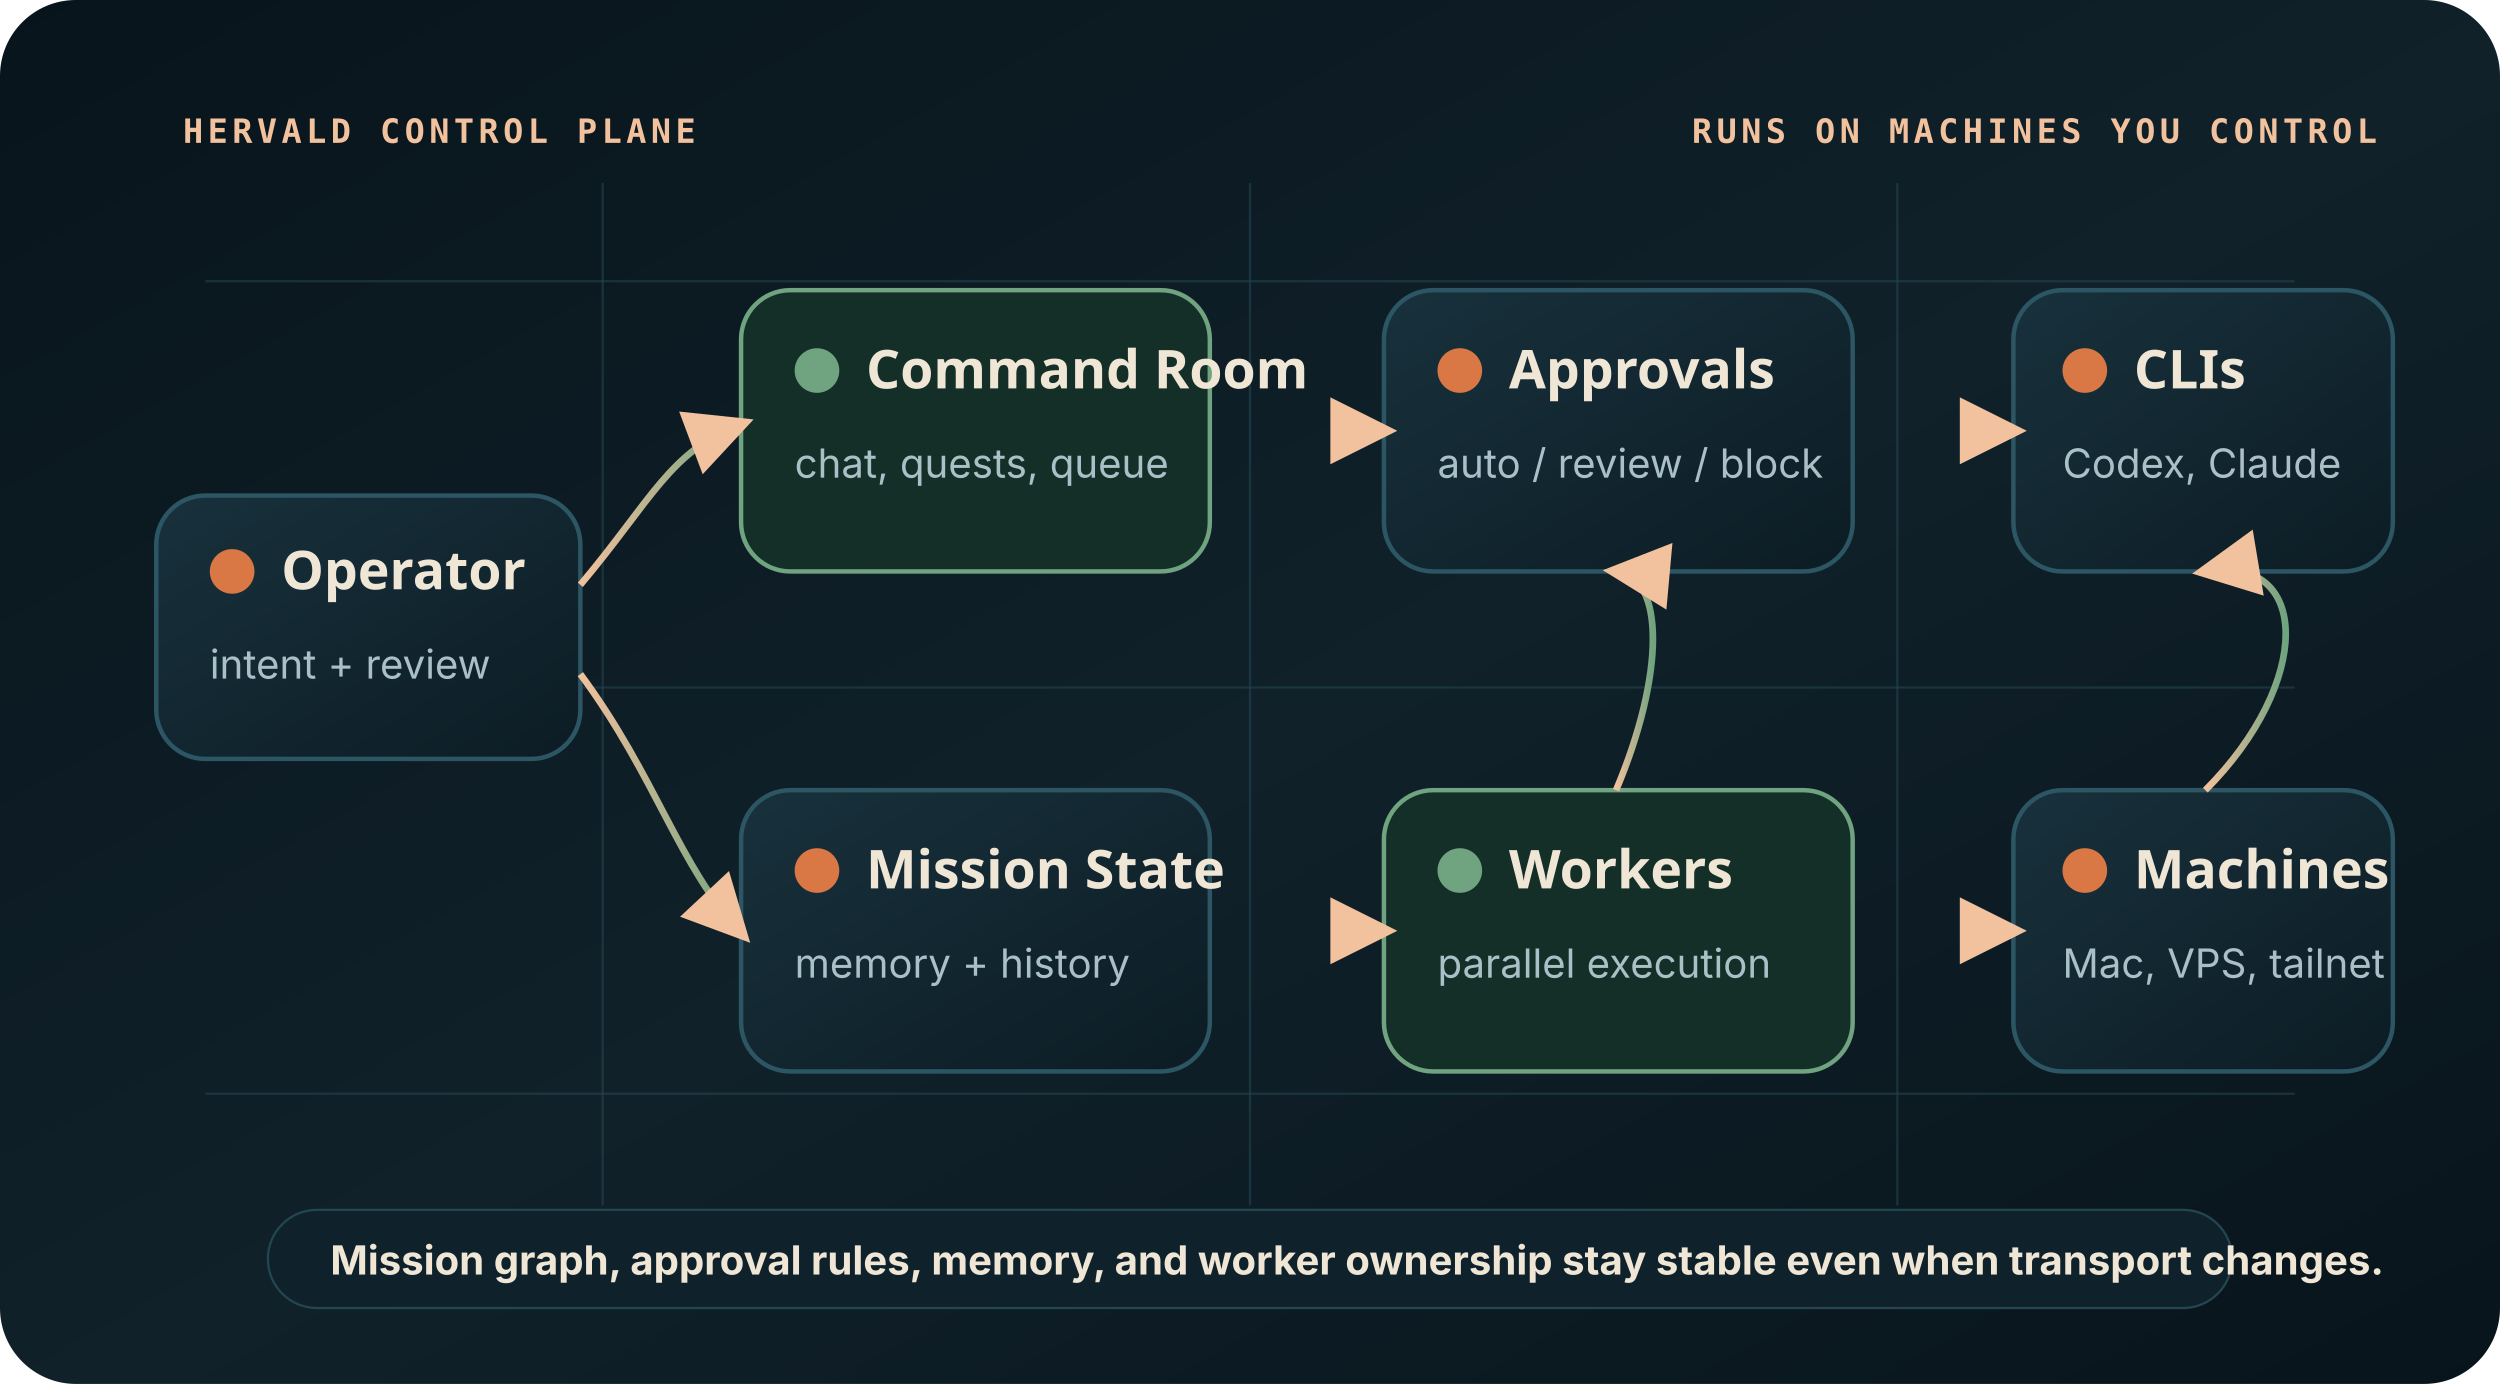
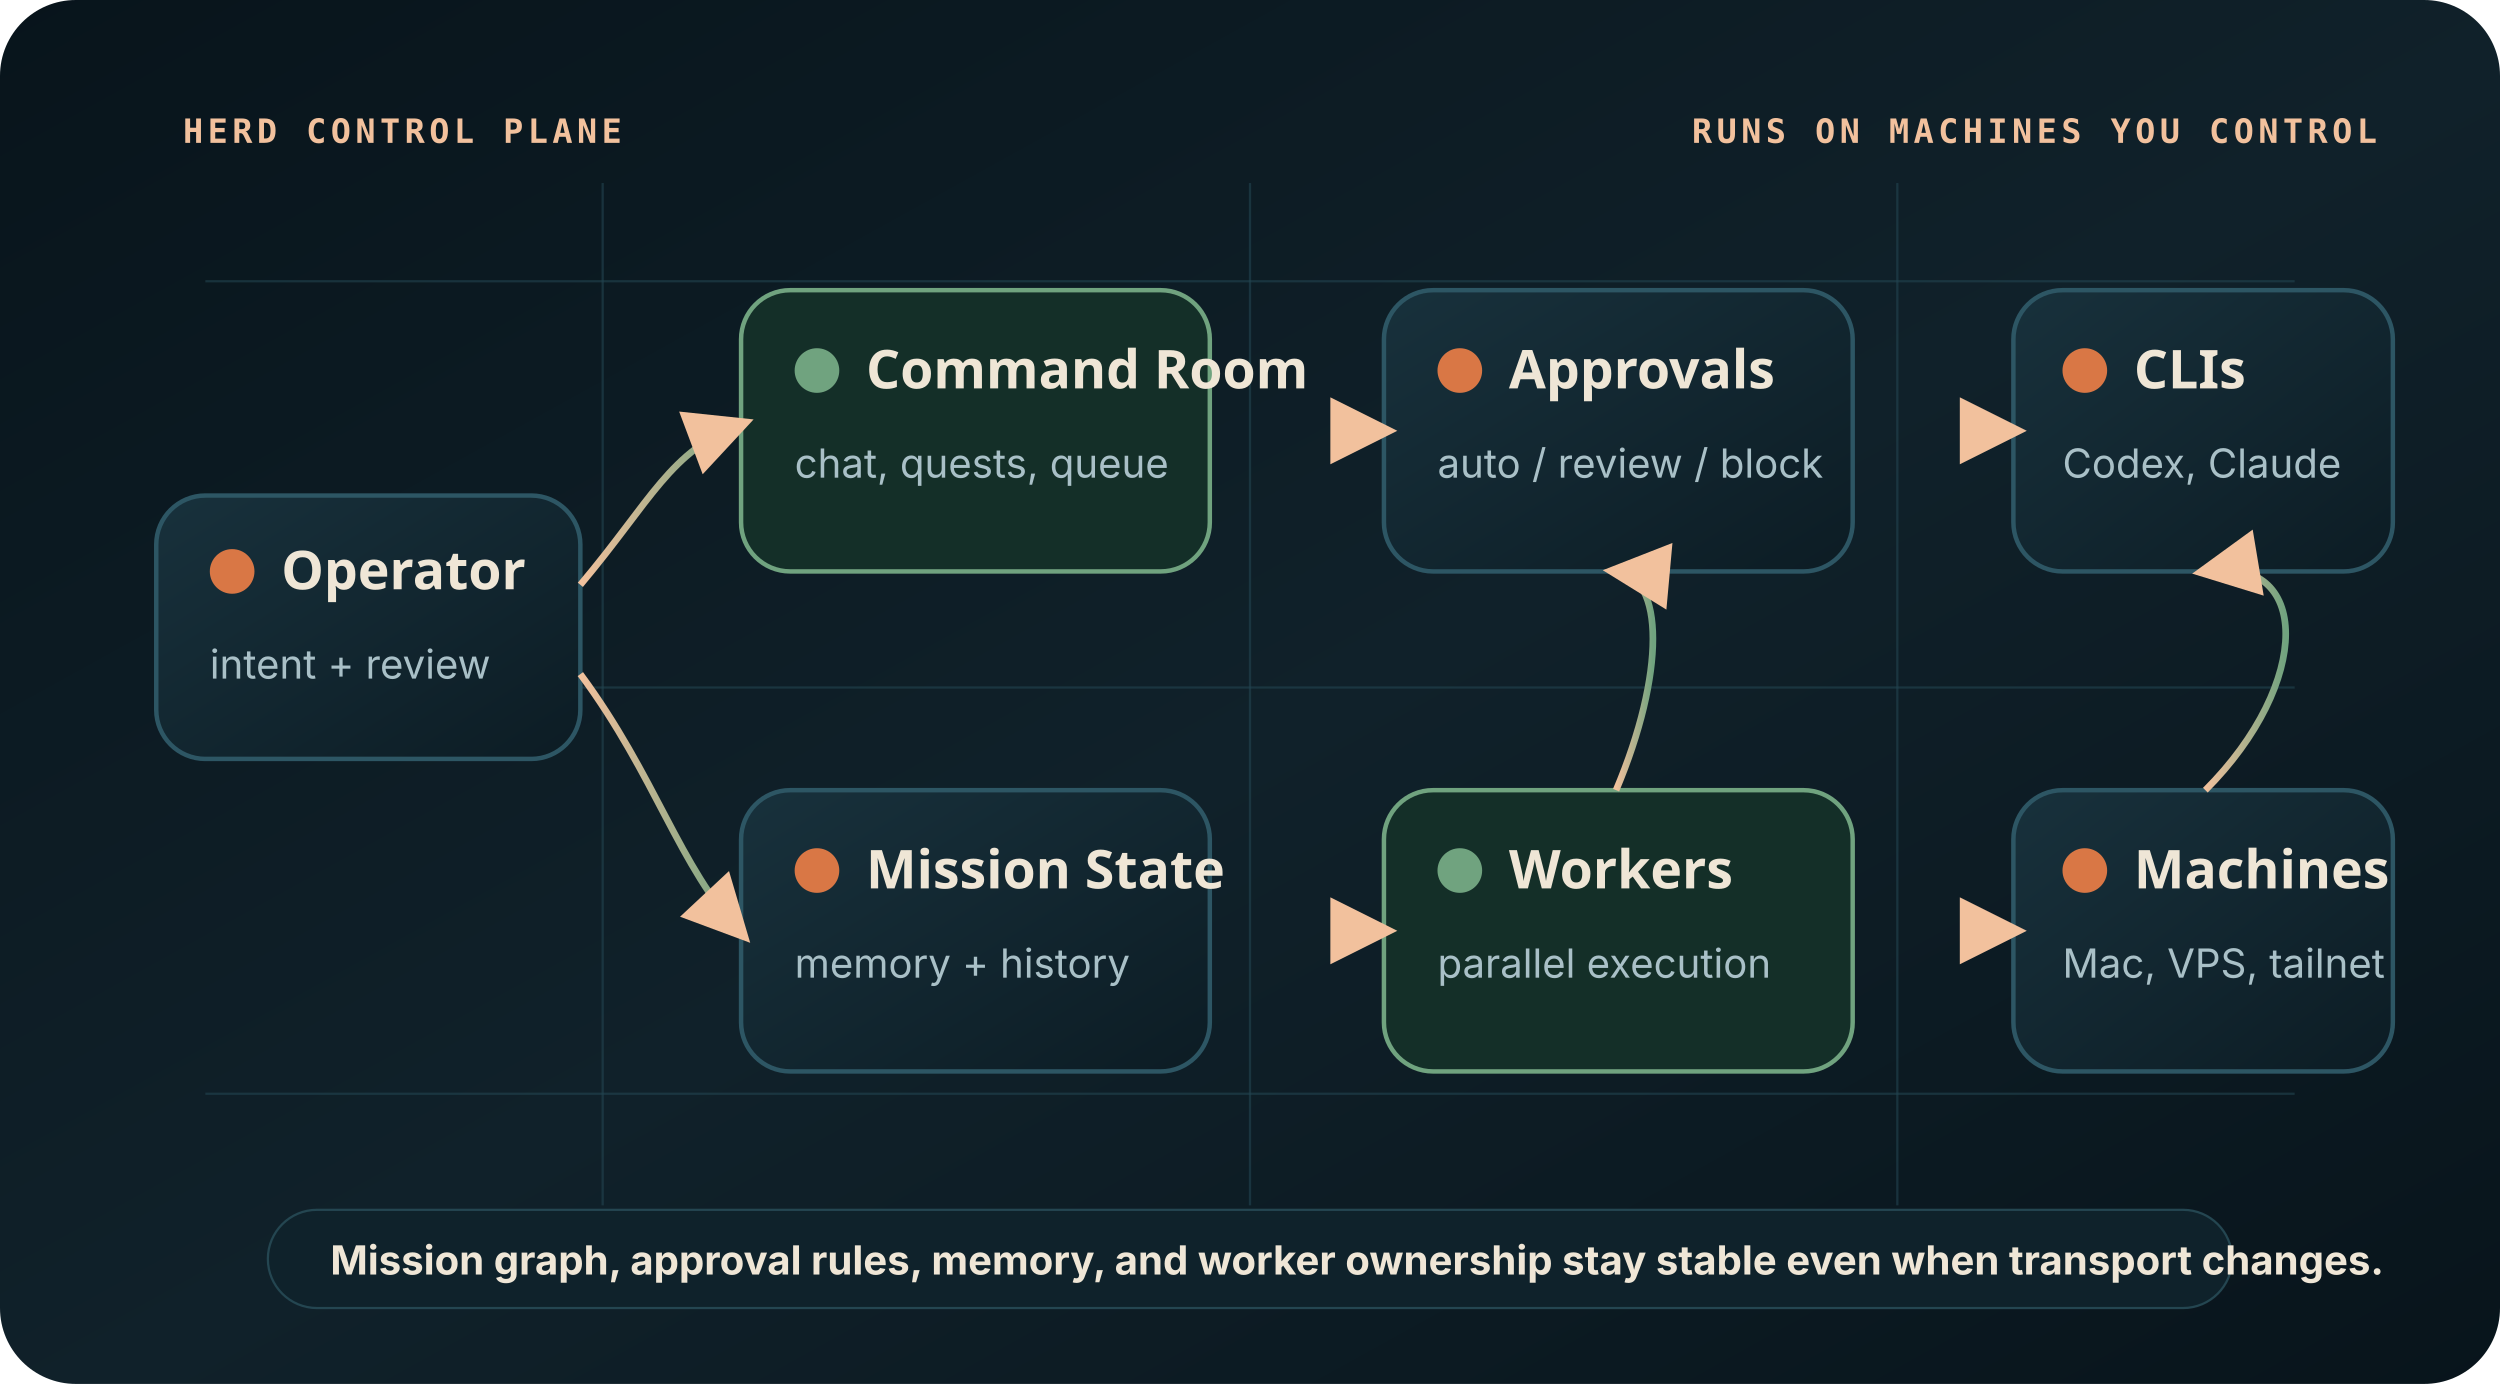
<svg xmlns="http://www.w3.org/2000/svg" width="1120" height="620" viewBox="0 0 1120 620" role="img" aria-labelledby="title desc">
  <defs>
    <linearGradient id="bg" x1="0" x2="1" y1="0" y2="1">
      <stop offset="0%" stop-color="#08141b" />
      <stop offset="52%" stop-color="#10212a" />
      <stop offset="100%" stop-color="#08141b" />
    </linearGradient>
    <linearGradient id="node" x1="0" x2="1" y1="0" y2="1">
      <stop offset="0%" stop-color="#18313c" />
      <stop offset="100%" stop-color="#0c1c24" />
    </linearGradient>
    <linearGradient id="accent" x1="0" x2="1" y1="0" y2="0">
      <stop offset="0%" stop-color="#f2c19d" />
      <stop offset="100%" stop-color="#70a37f" />
    </linearGradient>
    <marker id="arrow" markerWidth="10" markerHeight="10" refX="8" refY="5" orient="auto">
      <path d="M0,0 L10,5 L0,10 Z" fill="#f2c19d" />
    </marker>
    <style>
      .label { fill: #efe6d6; font: 700 24px Sora, Avenir Next, Segoe UI, sans-serif; }
      .sub { fill: #a9c0c7; font: 18px Manrope, Inter, Segoe UI, sans-serif; }
      .mono { fill: #f2c19d; font: 700 15px IBM Plex Mono, SFMono-Regular, monospace; letter-spacing: 2px; }
    </style>
  </defs>
  <rect width="1120" height="620" rx="34" fill="url(#bg)" />
  <path d="M92 126 H1028 M92 308 H1028 M92 490 H1028" stroke="#244651" stroke-opacity=".58" />
  <path d="M270 82 V540 M560 82 V540 M850 82 V540" stroke="#244651" stroke-opacity=".58" />
-   <text x="82" y="64" class="mono">HERVALD CONTROL PLANE</text>
+   <text x="82" y="64" class="mono">HERD CONTROL PLANE</text>
  <text x="758" y="64" class="mono">RUNS ON MACHINES YOU CONTROL</text>
  <g transform="translate(70 222)">
    <rect width="190" height="118" rx="22" fill="url(#node)" stroke="#2d5664" stroke-width="2" />
    <circle cx="34" cy="34" r="10" fill="#d97745" />
    <text x="56" y="42" class="label">Operator</text>
    <text x="24" y="82" class="sub">intent + review</text>
  </g>
  <g transform="translate(332 130)">
    <rect width="210" height="126" rx="22" fill="#142f28" stroke="#70a37f" stroke-width="2" />
    <circle cx="34" cy="36" r="10" fill="#70a37f" />
    <text x="56" y="44" class="label">Command Room</text>
    <text x="24" y="84" class="sub">chat, quests, queue</text>
  </g>
  <g transform="translate(332 354)">
    <rect width="210" height="126" rx="22" fill="url(#node)" stroke="#2d5664" stroke-width="2" />
    <circle cx="34" cy="36" r="10" fill="#d97745" />
    <text x="56" y="44" class="label">Mission State</text>
    <text x="24" y="84" class="sub">memory + history</text>
  </g>
  <g transform="translate(620 130)">
    <rect width="210" height="126" rx="22" fill="url(#node)" stroke="#2d5664" stroke-width="2" />
    <circle cx="34" cy="36" r="10" fill="#d97745" />
    <text x="56" y="44" class="label">Approvals</text>
    <text x="24" y="84" class="sub">auto / review / block</text>
  </g>
  <g transform="translate(620 354)">
    <rect width="210" height="126" rx="22" fill="#142f28" stroke="#70a37f" stroke-width="2" />
    <circle cx="34" cy="36" r="10" fill="#70a37f" />
    <text x="56" y="44" class="label">Workers</text>
    <text x="24" y="84" class="sub">parallel execution</text>
  </g>
  <g transform="translate(902 130)">
    <rect width="170" height="126" rx="22" fill="url(#node)" stroke="#2d5664" stroke-width="2" />
    <circle cx="32" cy="36" r="10" fill="#d97745" />
    <text x="54" y="44" class="label">CLIs</text>
    <text x="22" y="84" class="sub">Codex, Claude</text>
  </g>
  <g transform="translate(902 354)">
    <rect width="170" height="126" rx="22" fill="url(#node)" stroke="#2d5664" stroke-width="2" />
    <circle cx="32" cy="36" r="10" fill="#d97745" />
    <text x="54" y="44" class="label">Machines</text>
    <text x="22" y="84" class="sub">Mac, VPS, tailnet</text>
  </g>
  <path d="M260 262 C292 224 300 202 332 190" fill="none" stroke="url(#accent)" stroke-width="3" marker-end="url(#arrow)" />
  <path d="M260 302 C294 348 304 388 332 418" fill="none" stroke="url(#accent)" stroke-width="3" marker-end="url(#arrow)" />
  <path d="M542 193 H620" fill="none" stroke="url(#accent)" stroke-width="3" marker-end="url(#arrow)" />
  <path d="M542 417 H620" fill="none" stroke="url(#accent)" stroke-width="3" marker-end="url(#arrow)" />
  <path d="M724 354 C746 302 746 258 724 256" fill="none" stroke="url(#accent)" stroke-width="3" marker-end="url(#arrow)" />
  <path d="M830 193 H902" fill="none" stroke="url(#accent)" stroke-width="3" marker-end="url(#arrow)" />
  <path d="M830 417 H902" fill="none" stroke="url(#accent)" stroke-width="3" marker-end="url(#arrow)" />
  <path d="M988 354 C1036 306 1036 248 988 256" fill="none" stroke="url(#accent)" stroke-width="3" marker-end="url(#arrow)" />
  <g transform="translate(120 542)">
    <rect width="880" height="44" rx="22" fill="#0f222b" stroke="#244651" />
    <text x="28" y="29" fill="#efe6d6" font-family="Manrope, Inter, sans-serif" font-size="18" font-weight="700">
      Mission graph, approval rules, memory, and worker ownership stay stable even when transport changes.
    </text>
  </g>
</svg>
